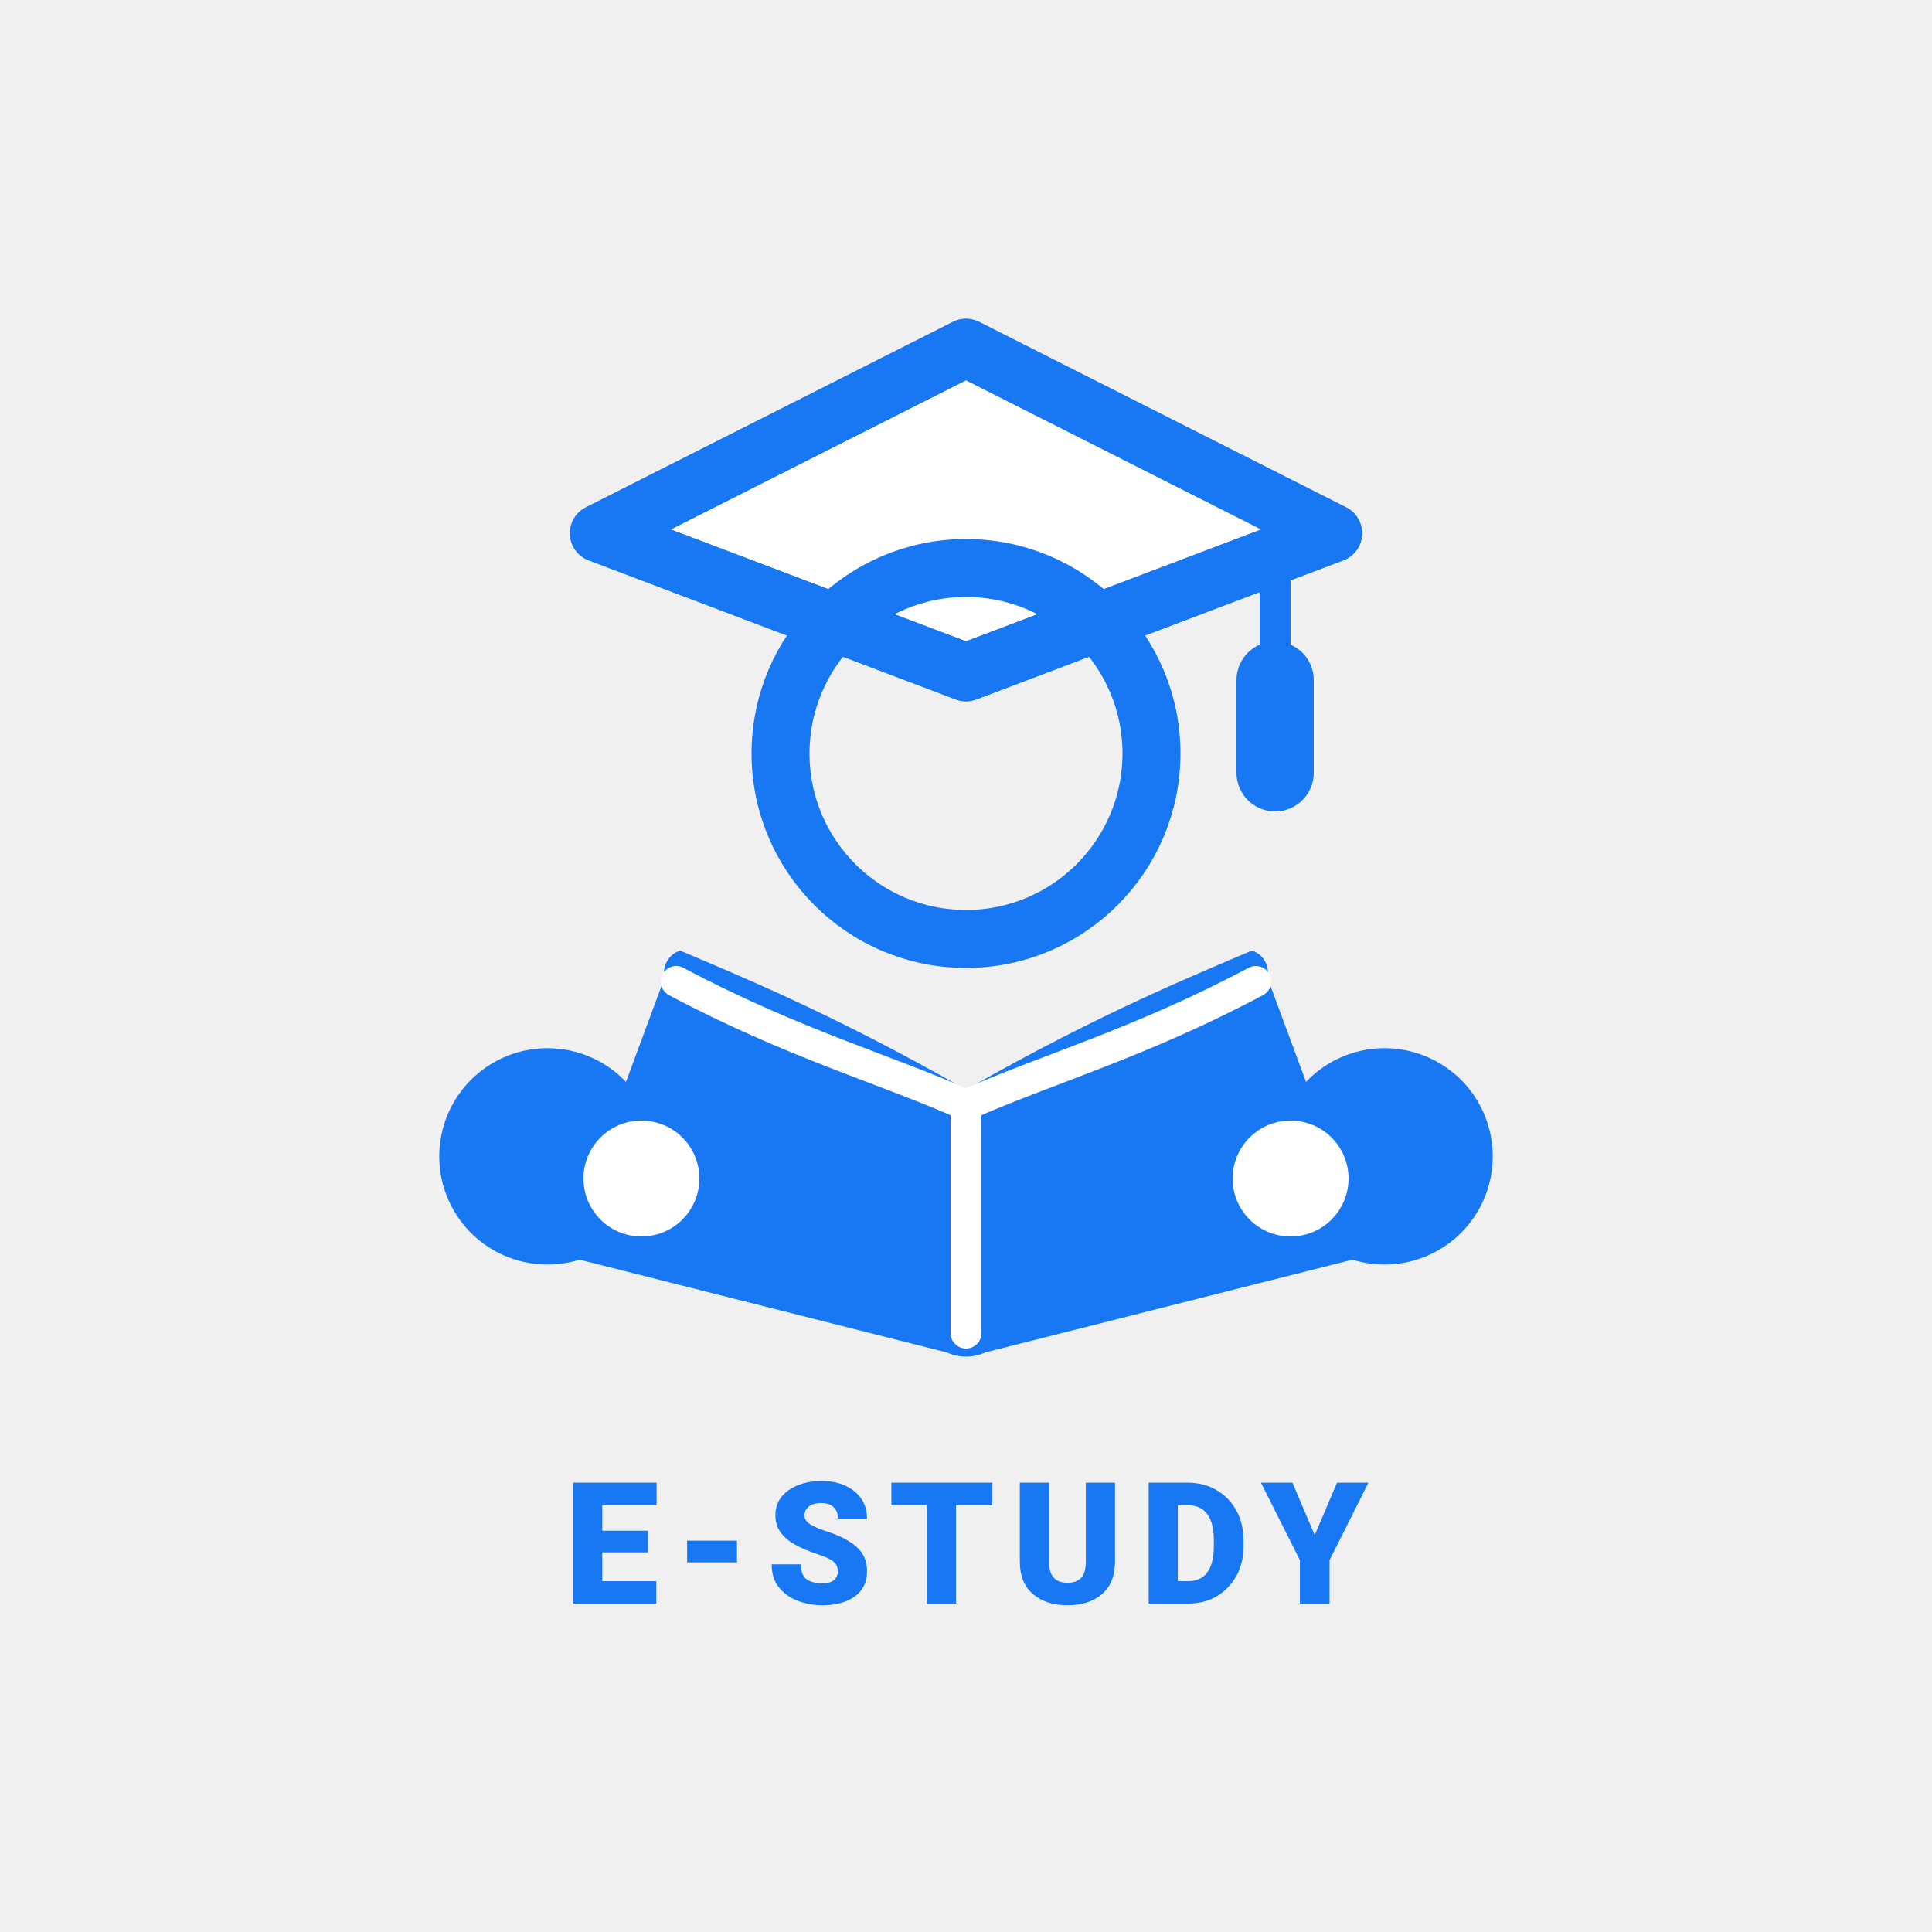
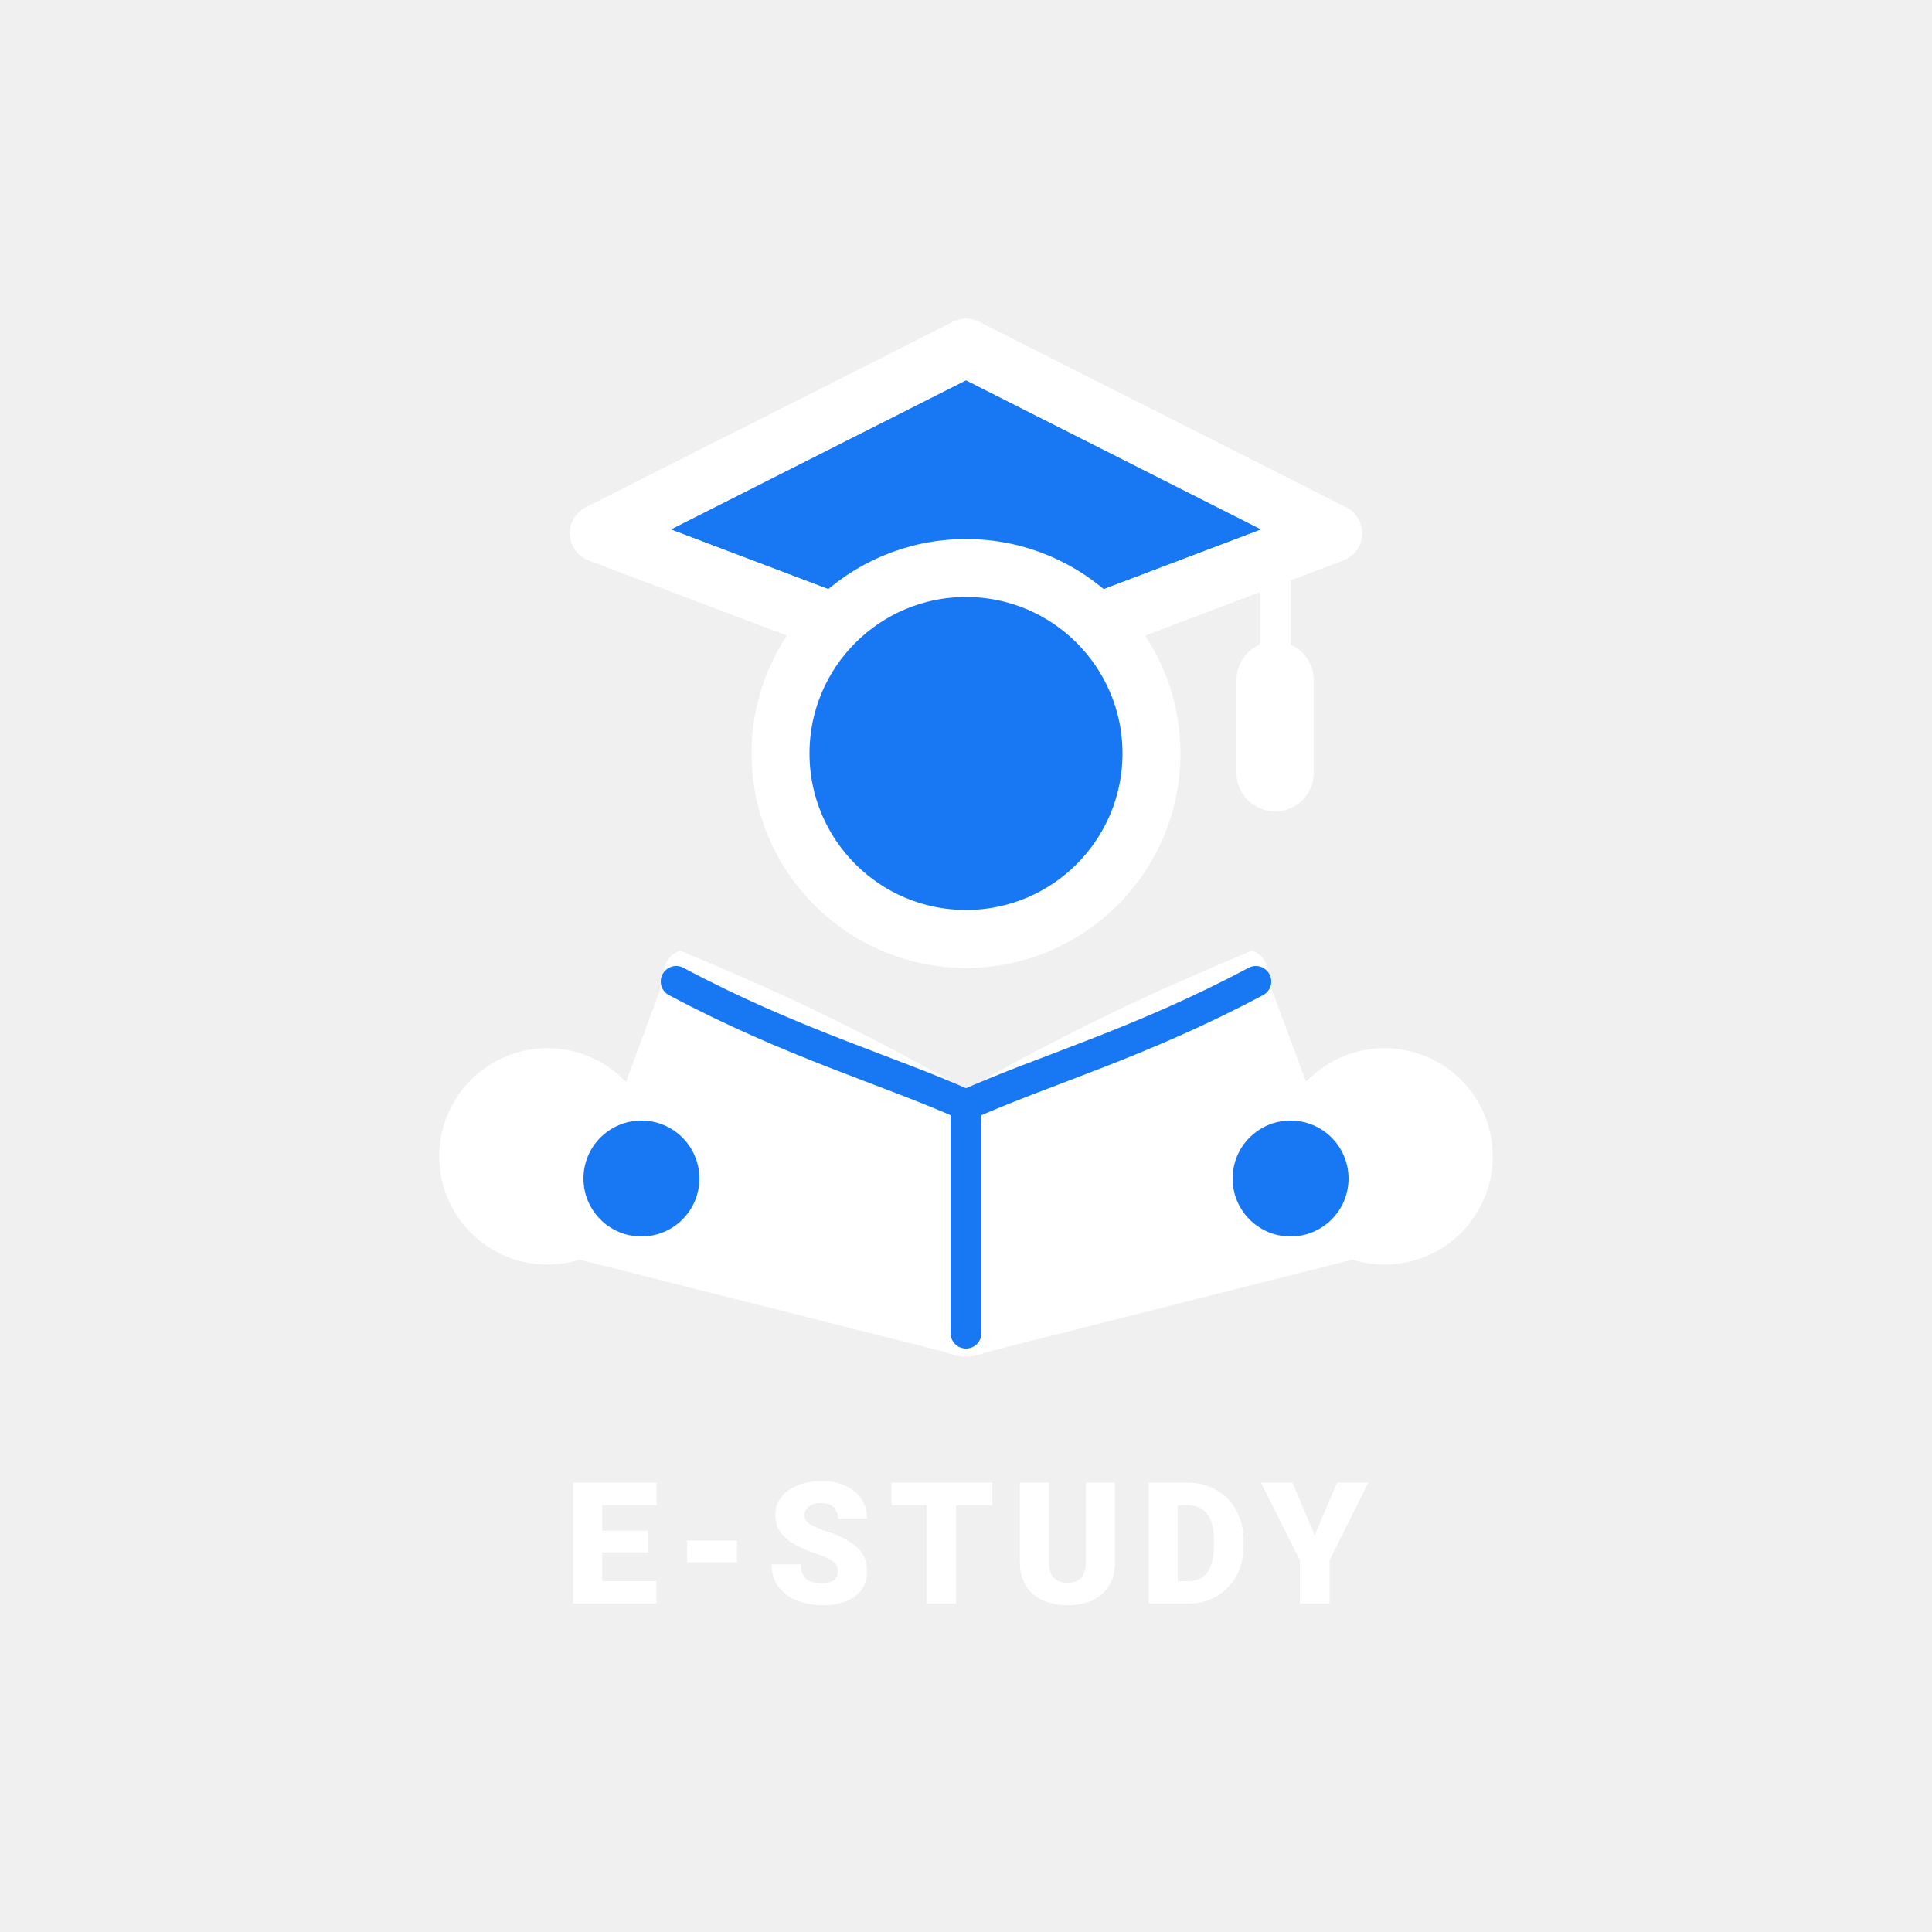
<svg xmlns="http://www.w3.org/2000/svg" viewBox="0 0 500 500" width="100%" height="100%">
-   <g fill="#1877F2" stroke="#1877F2" stroke-linejoin="round" stroke-linecap="round">
-     <polygon points="250,90 345,138 250,174 155,138" fill="#ffffff" stroke-width="15" />
+   <g fill="#ffffff" stroke="#ffffff" stroke-linejoin="round" stroke-linecap="round">
+     <polygon points="250,90 345,138 250,174 155,138" fill="#1877F2" stroke-width="15" />
    <polygon points="250,90 345,138 250,174 155,138" fill="none" stroke-width="15" />
    <line x1="330" y1="146" x2="330" y2="176" stroke-width="8" />
-     <rect x="320" y="166" width="20" height="44" rx="10" fill="#1877F2" stroke="none" />
-     <circle cx="250" cy="195" r="48" fill="none" stroke-width="15" />
-     <path d="M 250 282               C 285 262, 310 252, 324 246               A 6 6 0 0 1 328 253               L 338 280               A 28 28 0 1 1 350 326               L 255 350               A 12 12 0 0 1 245 350               L 150 326               A 28 28 0 1 1 162 280               L 172 253               A 6 6 0 0 1 176 246               C 190 252, 215 262, 250 282 Z" fill="#1877F2" stroke="none" />
-     <path d="M 175 254 C 205 270, 230 277, 250 286 C 270 277, 295 270, 325 254" fill="none" stroke="#ffffff" stroke-width="8" stroke-linecap="round" />
-     <line x1="250" y1="288" x2="250" y2="345" stroke="#ffffff" stroke-width="8" />
-     <circle cx="166" cy="305" r="15" fill="#ffffff" stroke="none" />
-     <circle cx="334" cy="305" r="15" fill="#ffffff" stroke="none" />
+     <rect x="320" y="166" width="20" height="44" rx="10" fill="#ffffff" stroke="none" />
+     <circle cx="250" cy="195" r="48" fill="#1877F2" stroke-width="15" />
+     <path d="M 250 282               C 285 262, 310 252, 324 246               A 6 6 0 0 1 328 253               L 338 280               A 28 28 0 1 1 350 326               L 255 350               A 12 12 0 0 1 245 350               L 150 326               A 28 28 0 1 1 162 280               L 172 253               A 6 6 0 0 1 176 246               C 190 252, 215 262, 250 282 Z" fill="#ffffff" stroke="none" />
+     <path d="M 175 254 C 205 270, 230 277, 250 286 C 270 277, 295 270, 325 254" fill="none" stroke="#1877F2" stroke-width="8" stroke-linecap="round" />
+     <line x1="250" y1="288" x2="250" y2="345" stroke="#1877F2" stroke-width="8" />
+     <circle cx="166" cy="305" r="15" fill="#1877F2" stroke="none" />
+     <circle cx="334" cy="305" r="15" fill="#1877F2" stroke="none" />
  </g>
-   <text x="250" y="415" text-anchor="middle" fill="#1877F2" font-family="system-ui, -apple-system, BlinkMacSystemFont, 'Segoe UI', Roboto, Helvetica, Arial, sans-serif" font-size="44" font-weight="800" letter-spacing="4">
+   <text x="250" y="415" text-anchor="middle" fill="#ffffff" font-family="system-ui, -apple-system, BlinkMacSystemFont, 'Segoe UI', Roboto, Helvetica, Arial, sans-serif" font-size="44" font-weight="800" letter-spacing="4">
    E-STUDY
  </text>
</svg>
